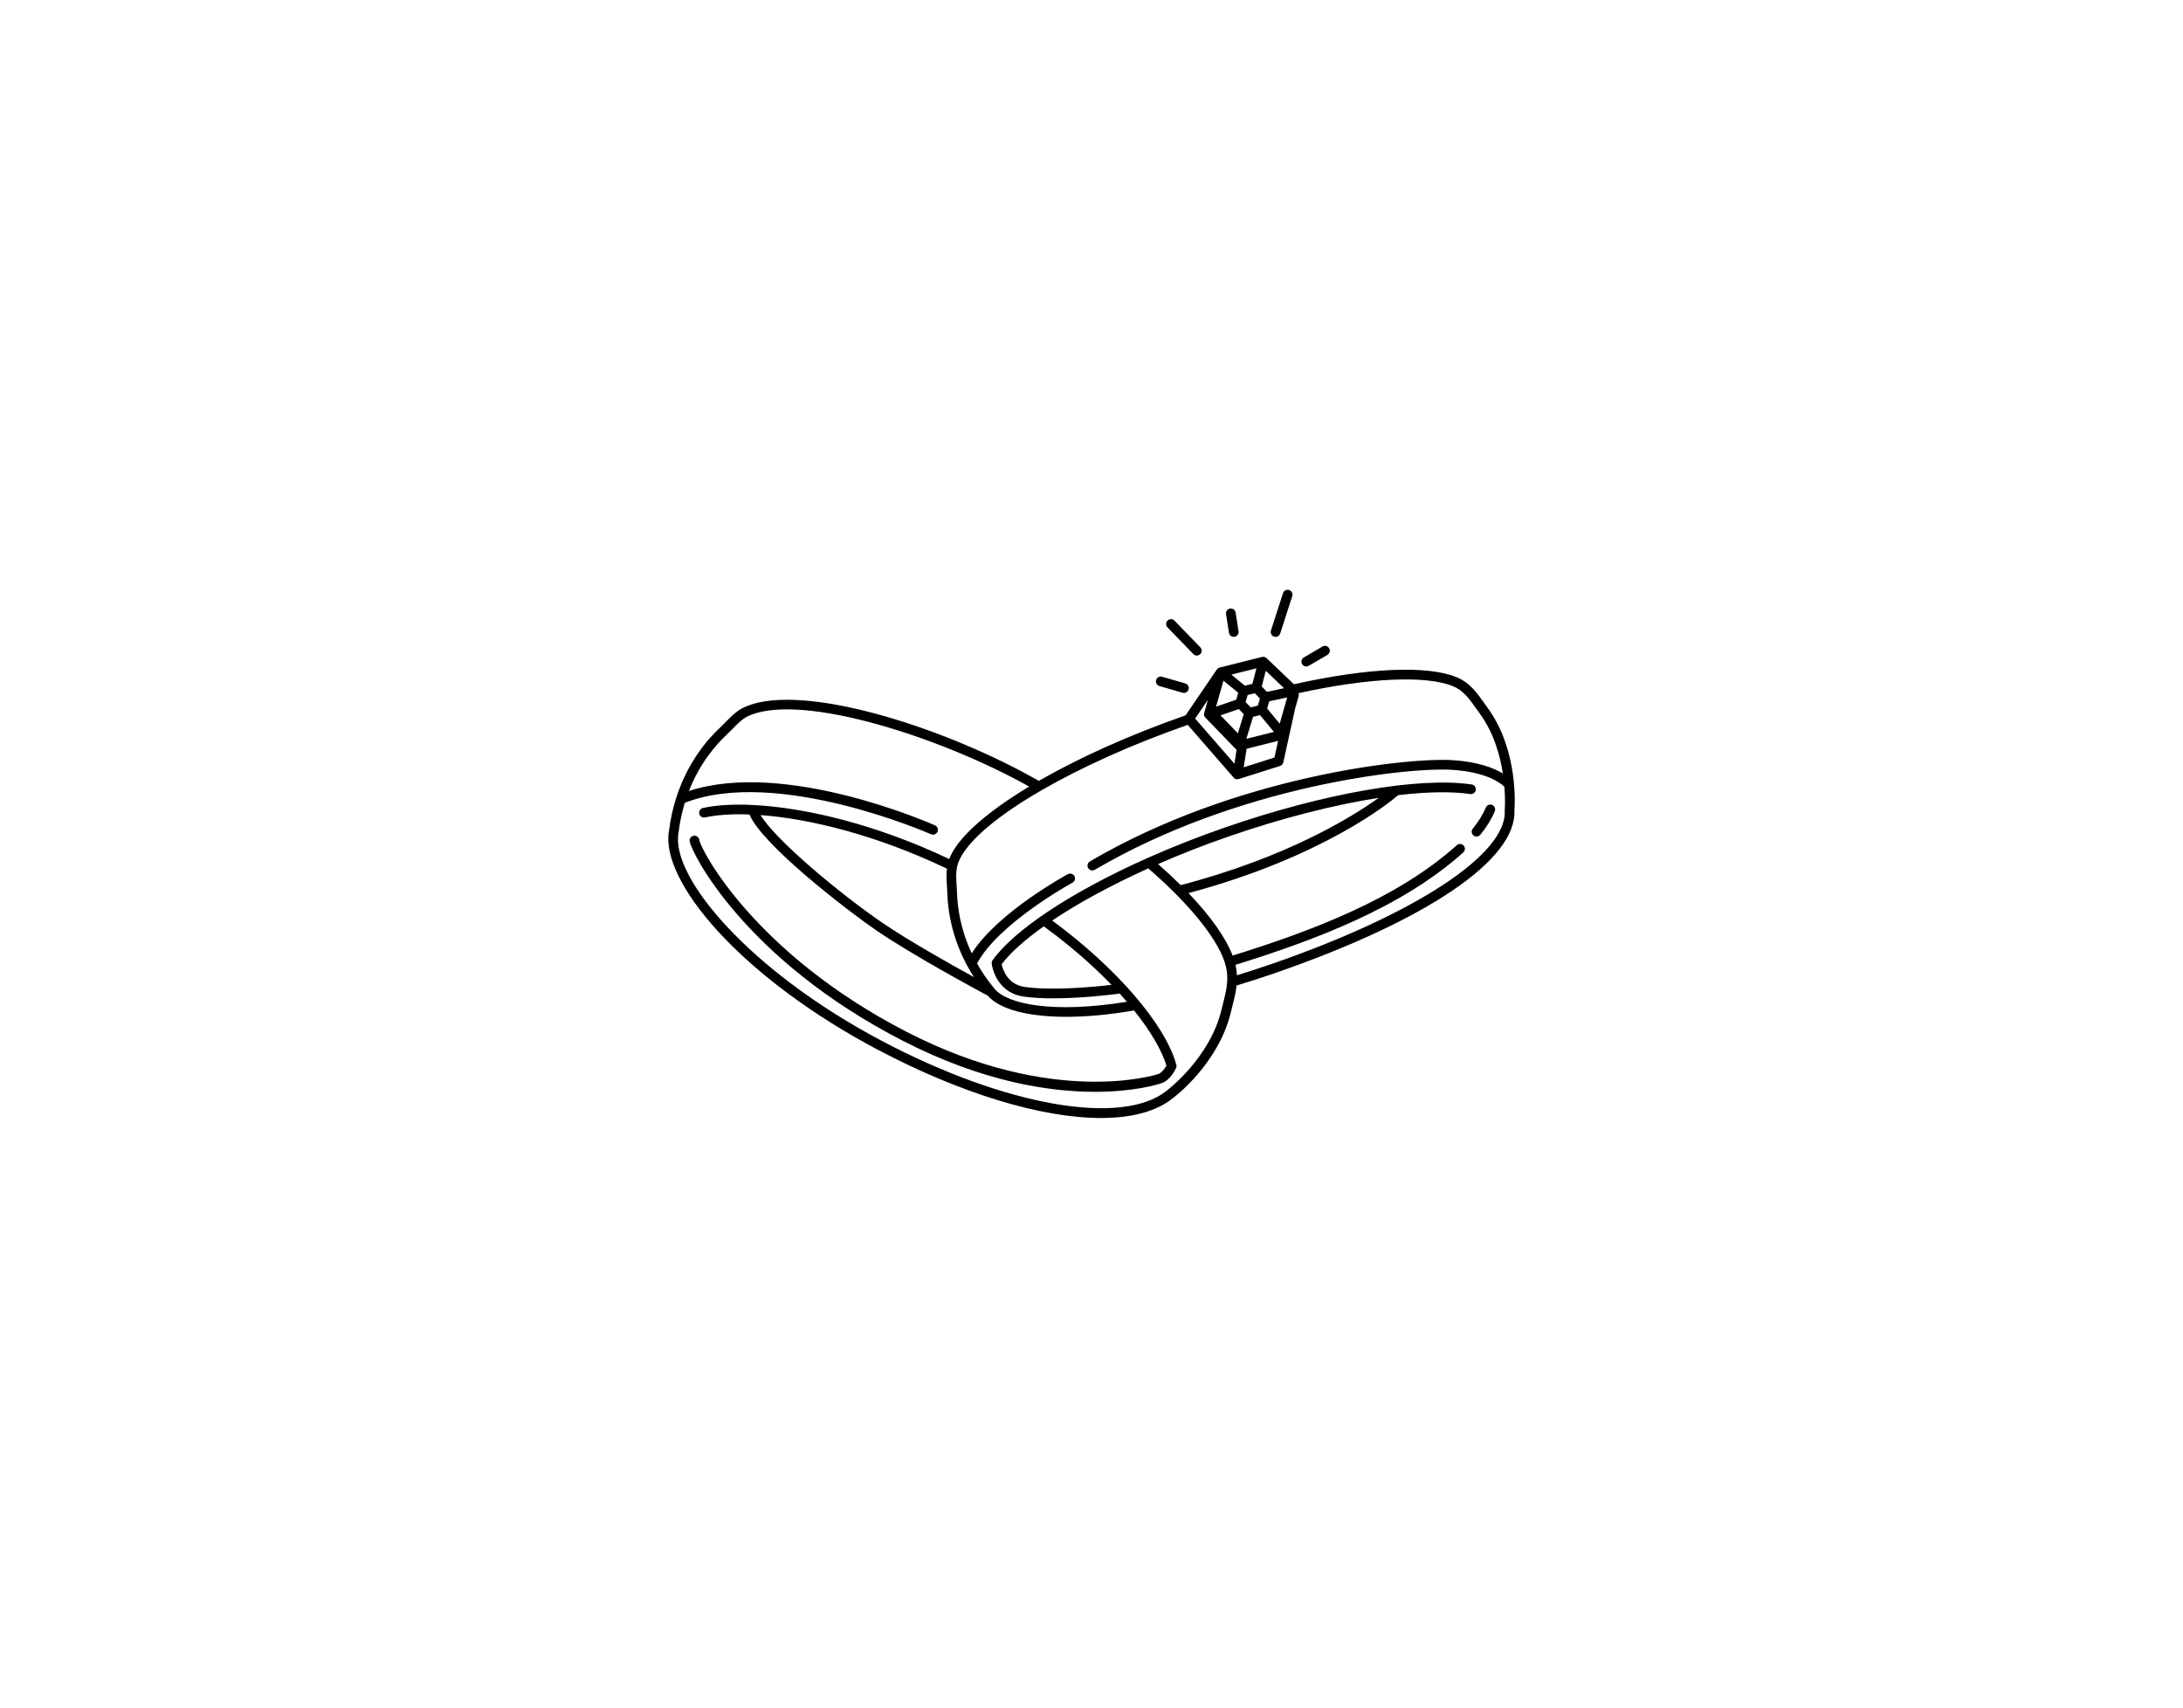
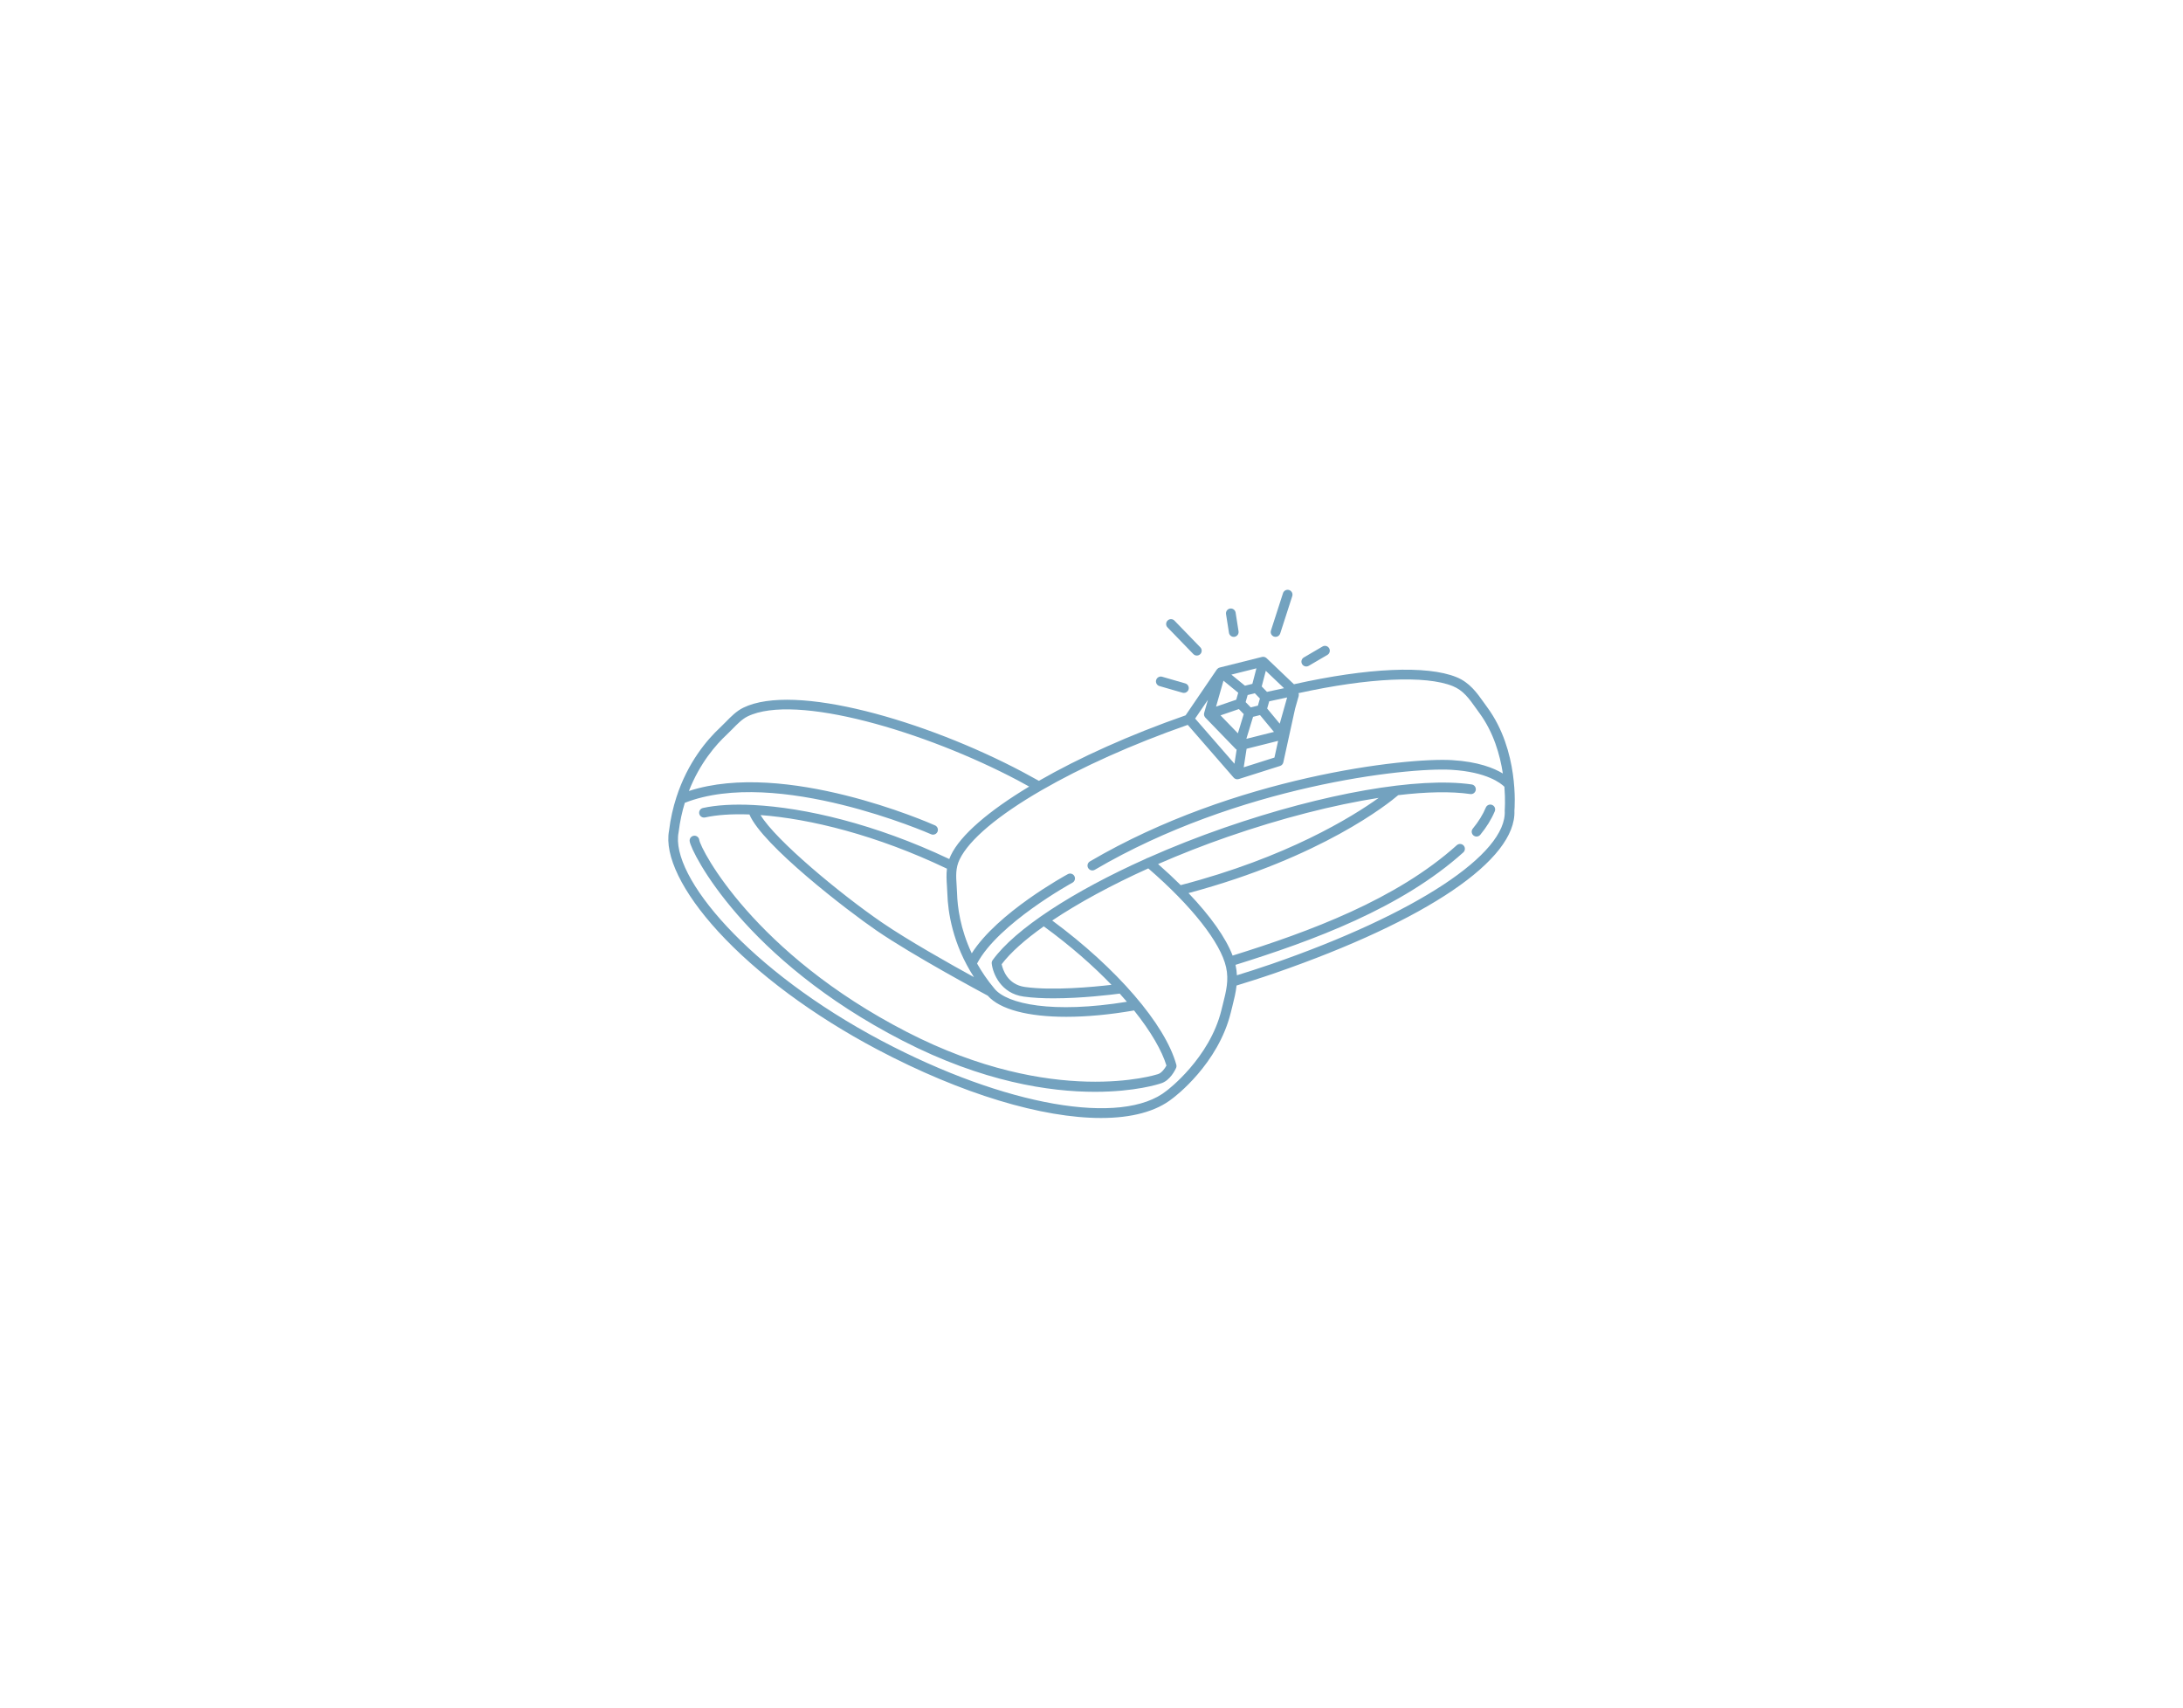
- <svg xmlns="http://www.w3.org/2000/svg" version="1.1" x="0px" y="0px" width="450px" height="352px" viewBox="0 0 450 352" enable-background="new 0 0 450 352" xml:space="preserve">
+ <svg xmlns="http://www.w3.org/2000/svg" version="1.1" x="0px" y="0px" width="450px" height="352px" viewBox="0 0 450 352" enable-background="new 0 0 450 352" xml:space="preserve" fill="#73a2bf">
  <g id="Layer_2" opacity="0.4">
</g>
  <g id="Layer_1">
    <g>
      <path d="M307.593,165.929c-0.508-0.214-1.096,0.026-1.309,0.537c-0.604,1.449-1.508,2.909-2.683,4.34    c-0.351,0.427-0.289,1.057,0.138,1.407c0.187,0.153,0.411,0.228,0.634,0.228c0.289,0,0.576-0.125,0.773-0.365    c1.3-1.582,2.303-3.21,2.983-4.838C308.343,166.728,308.103,166.142,307.593,165.929z" />
      <path d="M306.595,145.822c-0.243-0.331-0.479-0.663-0.713-0.993c-1.452-2.043-2.953-4.156-5.661-5.252    c-6.1-2.469-18.272-1.923-33.491,1.47l-5.649-5.383c-0.016-0.016-0.036-0.025-0.053-0.04c-0.022-0.018-0.044-0.034-0.068-0.05    c-0.198-0.139-0.436-0.2-0.678-0.172c-0.02,0.002-0.039,0.004-0.059,0.007c-0.025,0.004-0.05,0.003-0.074,0.009l-8.731,2.187    c-0.067,0.017-0.129,0.046-0.19,0.075c-0.014,0.007-0.028,0.009-0.042,0.016c-0.016,0.009-0.03,0.02-0.046,0.03    c-0.019,0.012-0.035,0.027-0.054,0.04c-0.062,0.044-0.119,0.094-0.169,0.151c-0.009,0.01-0.022,0.014-0.031,0.025    c-0.01,0.012-0.012,0.027-0.021,0.039c-0.009,0.012-0.022,0.018-0.031,0.03l-6.437,9.446c-11.478,4.001-21.944,8.73-30.24,13.501    c-1.112-0.623-2.234-1.242-3.378-1.847c-19.998-10.576-46.997-18.411-57.57-13.222c-1.413,0.694-2.535,1.842-3.62,2.952    c-0.379,0.388-0.754,0.771-1.133,1.123c-2.598,2.413-6.677,7.12-9.019,14.366c-0.005,0.011-0.006,0.022-0.011,0.033    c-0.671,2.082-1.206,4.362-1.512,6.871c0,0.002,0.001,0.004,0,0.007c-0.969,5.119,2.714,12.683,10.129,20.777    c7.982,8.714,19.618,17.342,32.763,24.294c17.464,9.234,34.034,14.146,46.151,14.146c6.283,0,11.368-1.324,14.759-4.047    c0.003-0.003,0.008-0.003,0.011-0.006c0.383-0.283,9.41-7.055,12.009-17.768c0.095-0.39,0.191-0.773,0.288-1.154    c0.368-1.455,0.72-2.869,0.878-4.332c1.831-0.561,5.049-1.566,7.931-2.565c31.37-10.872,49.788-23.376,49.345-33.482    C312.24,166.4,313.129,154.719,306.595,145.822z M264.687,141.861l-3.516,0.757l-1.081-1.117l0.841-3.22L264.687,141.861z     M265.33,143.769l-1.529,5.408l-2.59-3.127l0.424-1.486L265.33,143.769z M256.92,152.3l1.383-4.535l1.433-0.359l2.874,3.468    l-2.201,0.552L256.92,152.3z M258.662,142.903l1.056,1.09l-0.416,1.459l-1.473,0.369l-1.056-1.09l0.417-1.46L258.662,142.903z     M255.377,146.164l1.007,1.04l-1.207,3.959l-3.582-3.701L255.377,146.164z M258.161,140.967l-1.529,0.383l-2.798-2.289    l5.163-1.293L258.161,140.967z M255.245,142.799l-0.41,1.436l-4.159,1.427l1.528-5.351L255.245,142.799z M256.971,154.349    l6.496-1.628l-0.754,3.437l-6.335,2.01L256.971,154.349z M248.997,144.258l-0.771,2.698c-0.015,0.052-0.017,0.104-0.023,0.156    c-0.003,0.024-0.009,0.046-0.01,0.071c-0.005,0.116,0.011,0.23,0.045,0.34c0.003,0.01,0,0.021,0.004,0.032    c0.008,0.022,0.023,0.039,0.032,0.06c0.025,0.058,0.054,0.114,0.089,0.167c0.021,0.032,0.042,0.062,0.067,0.09    c0.014,0.017,0.024,0.037,0.04,0.054l6.26,6.469c0.012,0.013,0.029,0.017,0.042,0.029c0.044,0.041,0.095,0.071,0.147,0.104    l-0.451,2.906l-8.104-9.312L248.997,144.258z M252.086,206.994c-0.099,0.387-0.197,0.776-0.293,1.173    c-2.424,9.991-11.167,16.565-11.255,16.631c-0.006,0.004-0.008,0.011-0.014,0.015c-0.007,0.005-0.015,0.006-0.021,0.011    c-9.142,7.409-33.308,3.182-58.762-10.278c-27.29-14.435-43.674-33.884-41.855-42.994c0.002-0.013-0.002-0.024,0-0.037    c0.002-0.013,0.01-0.024,0.012-0.037c0.265-2.17,0.71-4.159,1.268-5.989c18.979-7.438,50.45,6.339,50.767,6.48    c0.133,0.059,0.271,0.086,0.405,0.086c0.384,0,0.749-0.222,0.915-0.594c0.224-0.505-0.004-1.096-0.508-1.32    c-1.296-0.576-30.939-13.554-50.736-7.088c2.253-5.759,5.6-9.572,7.808-11.623c0.401-0.372,0.799-0.778,1.201-1.19    c0.967-0.988,1.967-2.012,3.072-2.555c9.869-4.84,36.622,3.078,55.754,13.194c0.781,0.413,1.541,0.839,2.307,1.261    c-8.326,5.011-14.161,10.004-16.154,14.183c-0.122,0.255-0.224,0.506-0.316,0.755c-15.335-7.271-29.834-10.593-40.317-11.133    c-0.01-0.002-0.02,0-0.03-0.002c-4.185-0.214-7.728,0.015-10.428,0.611c-0.539,0.119-0.88,0.653-0.761,1.192    s0.654,0.871,1.192,0.761c2.398-0.531,5.501-0.753,9.147-0.616c2.657,6.322,20.196,19.815,26.237,23.949    c7.499,5.131,21.34,12.573,22.888,13.401c2.501,2.854,8.366,4.36,16.186,4.36c4.176,0,8.91-0.43,13.977-1.311    c3.527,4.412,5.767,8.359,6.678,11.359c-0.346,0.634-1.029,1.574-1.783,1.78c-0.211,0.07-21.383,6.907-51.701-8.691    c-31.499-16.205-42.558-37.676-42.818-39.601c-0.074-0.547-0.577-0.936-1.125-0.857c-0.548,0.074-0.932,0.578-0.857,1.125    c0.32,2.366,11.395,24.396,43.887,41.112c16.536,8.507,30.28,10.547,39.657,10.546c8.276,0,13.151-1.589,13.54-1.722    c1.968-0.533,3.066-2.925,3.186-3.196c0.092-0.21,0.109-0.445,0.048-0.667c-2.292-8.336-12.286-19.914-25.583-29.726    c5.382-3.608,12.196-7.308,19.804-10.744c8.926,7.708,14.912,15.297,16.042,20.377    C253.338,202.042,252.758,204.337,252.086,206.994z M200.771,201.422c-4.99-2.743-13.592-7.587-18.919-11.232    c-8.664-5.929-21.965-16.998-25.071-22.172c10.156,0.754,23.884,4.096,38.421,11.047c-0.151,1.199-0.081,2.367-0.001,3.573    c0.035,0.52,0.07,1.052,0.087,1.603C195.399,187.898,196.322,194.536,200.771,201.422z M215.163,190.954    c5.535,4.035,10.193,8.143,13.957,12.056c-3.76,0.438-12.16,1.238-17.86,0.438c-3.595-0.504-4.553-3.608-4.778-4.686    C208.314,196.344,211.306,193.687,215.163,190.954z M243.384,182.456c-1.439-1.429-2.994-2.88-4.662-4.343    c4.578-2.002,9.411-3.902,14.376-5.623c11.091-3.844,21.872-6.586,31.113-8.024C278.687,168.422,265.221,176.767,243.384,182.456z     M262.18,198.697c-2.534,0.878-5.336,1.764-7.207,2.342c-0.031-0.675-0.113-1.366-0.272-2.086    c-0.005-0.021-0.012-0.042-0.017-0.063c16.103-5.02,34.194-11.708,46.955-23.176c0.41-0.369,0.444-1.002,0.075-1.413    c-0.371-0.411-1.003-0.442-1.413-0.075c-12.474,11.212-30.316,17.8-46.212,22.755c-1.411-3.692-4.558-8.132-9.093-12.883    c27.523-7.368,41.322-18.553,43.232-20.188c5.845-0.696,10.924-0.798,14.853-0.229c0.54,0.084,1.055-0.299,1.133-0.846    c0.079-0.547-0.3-1.054-0.846-1.133c-10.99-1.595-30.496,1.818-50.924,8.897c-5.513,1.91-10.829,4.015-15.807,6.229    c-0.136,0.028-0.261,0.084-0.377,0.167c-15.108,6.759-27.03,14.52-31.645,20.93c-0.145,0.2-0.209,0.447-0.183,0.692    c0.227,2.07,1.888,6.157,6.552,6.811c1.879,0.263,4.006,0.363,6.162,0.363c5.836,0,11.861-0.735,13.669-0.974    c0.515,0.567,1.005,1.128,1.48,1.684c-15.286,2.484-24.71,0.481-27.288-2.694c-0.002-0.002-0.005-0.003-0.007-0.006    c-0.002-0.002-0.002-0.005-0.004-0.007c-1.451-1.728-2.622-3.468-3.585-5.177c4.368-8.271,19.506-16.581,19.661-16.665    c0.485-0.265,0.665-0.872,0.4-1.356c-0.263-0.486-0.872-0.664-1.355-0.401c-0.627,0.341-14.504,7.956-19.801,16.32    c-2.375-5.033-2.945-9.583-3.028-12.335c-0.018-0.576-0.055-1.132-0.091-1.675c-0.127-1.909-0.237-3.557,0.604-5.32    c1.975-4.142,8.083-9.18,16.814-14.235c0.053-0.029,0.107-0.051,0.154-0.089c8.156-4.706,18.58-9.421,30.074-13.44l9.46,10.871    c0.192,0.223,0.47,0.344,0.754,0.344c0.101,0,0.203-0.016,0.303-0.047l8.508-2.699c0.341-0.108,0.598-0.39,0.674-0.739    l2.431-11.087l0.732-2.565c0.059-0.207,0.049-0.424-0.023-0.619c14.397-3.158,26.203-3.708,31.788-1.448    c2.166,0.877,3.378,2.582,4.781,4.558c0.239,0.338,0.481,0.678,0.731,1.018c2.909,3.962,4.23,8.62,4.815,12.44    c-1.855-1.128-5.118-2.444-10.501-2.761c-9.479-0.557-44.767,3.36-74.625,20.882c-0.477,0.279-0.636,0.893-0.356,1.368    c0.187,0.317,0.521,0.494,0.863,0.494c0.172,0,0.346-0.044,0.505-0.138c29.461-17.289,64.197-21.147,73.496-20.61    c7.35,0.433,10.245,2.811,10.937,3.5c0.226,2.814,0.071,4.726,0.067,4.772c-0.002,0.026,0.009,0.048,0.008,0.073    c0,0.025-0.012,0.047-0.01,0.073C310.709,176.007,291.866,188.409,262.18,198.697z" />
      <path d="M264.478,122.271l-2.485,7.703c-0.169,0.525,0.119,1.089,0.646,1.259c0.102,0.032,0.205,0.048,0.307,0.048    c0.423,0,0.815-0.27,0.952-0.693l2.485-7.703c0.169-0.525-0.119-1.089-0.646-1.259    C265.212,121.461,264.647,121.746,264.478,122.271z" />
      <path d="M246.714,135.133c0.251,0,0.502-0.094,0.695-0.281c0.397-0.385,0.407-1.018,0.023-1.414l-5.328-5.502    c-0.385-0.398-1.02-0.405-1.414-0.023c-0.397,0.385-0.407,1.018-0.023,1.414l5.328,5.502    C246.191,135.031,246.453,135.133,246.714,135.133z" />
      <path d="M268.409,136.893c0.187,0.318,0.521,0.495,0.864,0.495c0.172,0,0.346-0.044,0.504-0.137l3.851-2.255    c0.477-0.279,0.637-0.892,0.358-1.368c-0.28-0.478-0.894-0.638-1.368-0.358l-3.851,2.255    C268.291,135.804,268.131,136.416,268.409,136.893z" />
      <path d="M239.563,139.5c-0.532-0.152-1.085,0.154-1.238,0.684c-0.153,0.53,0.153,1.085,0.684,1.238l4.764,1.375    c0.093,0.026,0.186,0.039,0.277,0.039c0.435,0,0.834-0.285,0.961-0.723c0.153-0.53-0.153-1.085-0.684-1.238L239.563,139.5z" />
      <path d="M253.564,125.441c-0.546,0.086-0.918,0.598-0.833,1.144l0.605,3.852c0.078,0.493,0.503,0.845,0.987,0.845    c0.052,0,0.104-0.004,0.156-0.012c0.546-0.086,0.918-0.598,0.833-1.144l-0.605-3.852    C254.622,125.729,254.106,125.359,253.564,125.441z" />
    </g>
  </g>
</svg>
